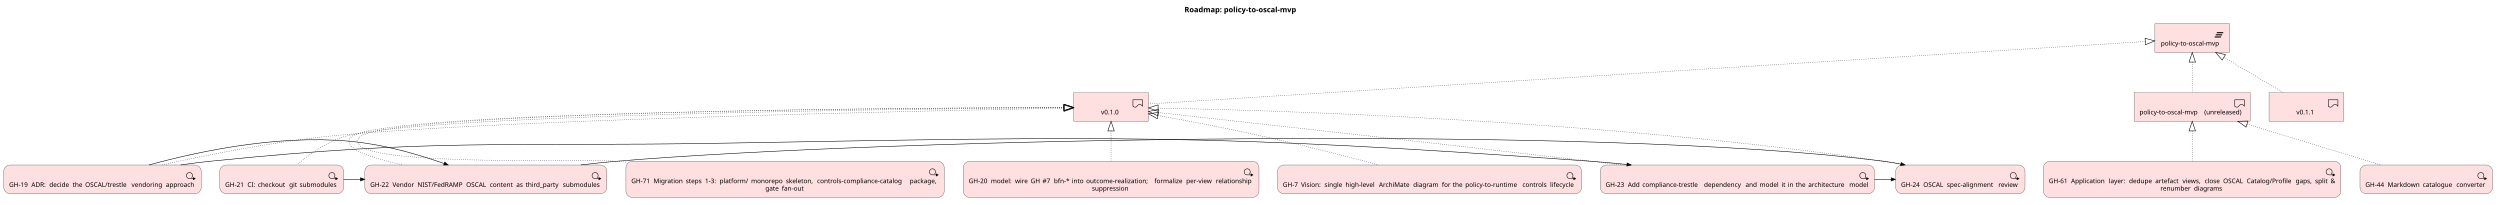
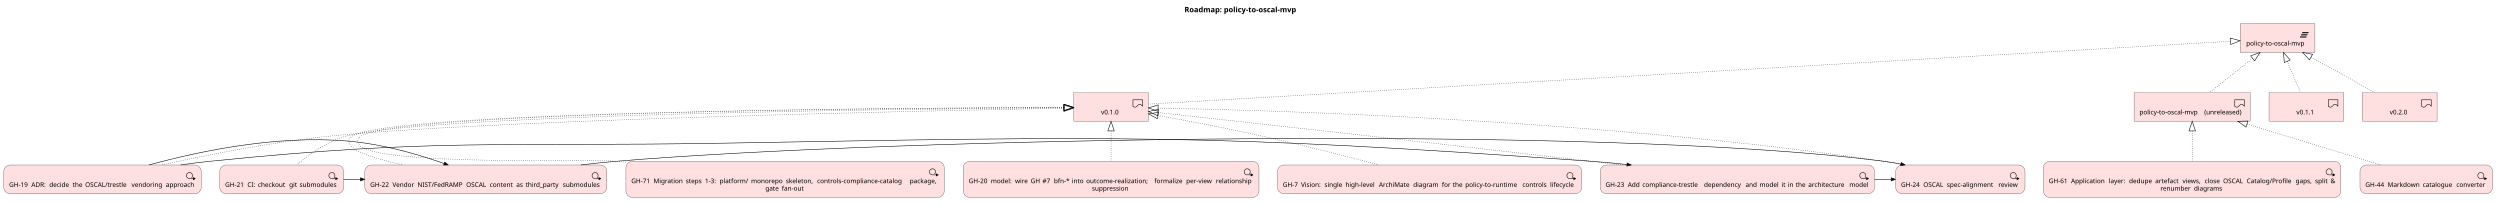
<svg xmlns="http://www.w3.org/2000/svg" version="1.1" data-diagram-type="DESCRIPTION" style="width:4687px;height:384px;background:#FFFFFF;" width="4687px" height="384px" viewBox="0 0 4687 384" zoomAndPan="magnify" preserveAspectRatio="none" contentStyleType="text/css">
  <defs />
  <g font-family="sans-serif" lengthAdjust="spacing">
    <g class="title" data-source-line="3">
      <text x="2220.539" y="22.995" fill="#000" font-size="14" textLength="239.032" font-weight="700">Roadmap: policy-to-oscal-mvp</text>
    </g>
    <g class="entity" data-qualified-name="e_ide553dac909af52" id="ent0001" data-source-line="314">
      <rect x="4001" y="173.297" width="217.678" height="53.969" fill="#FFE0E0" style="stroke:#181818;stroke-width:0.5;" rx="0.5" ry="0.5" />
      <path d="M4189.723,186.577 A0.5,0.5 0 0 0 4189.223,187.077 L4189.223,199.284 A0.5,0.5 0 0 0 4189.424,199.686 C4191.295,201.081 4192.791,201.598 4194.076,201.495 C4195.362,201.392 4196.342,200.671 4197.18,199.846 C4198.017,199.022 4198.75,198.076 4199.559,197.374 C4200.367,196.671 4201.207,196.212 4202.354,196.245 C4203.787,196.287 4204.682,196.75 4205.424,197.388 C4206.166,198.025 4206.734,198.86 4207.402,199.616 A0.5,0.5 0 0 0 4208.277,199.286 C4208.28,196.837 4208.277,187.077 4208.277,187.077 A0.5,0.5 0 0 0 4207.777,186.577 M4190.223,187.577 L4207.278,187.577 C4207.278,188.234 4207.279,194.724 4207.278,197.975 C4206.902,197.513 4206.582,197.062 4206.077,196.627 C4205.203,195.877 4204.03,195.292 4202.383,195.244 C4200.943,195.203 4199.815,195.824 4198.903,196.617 C4197.99,197.411 4197.248,198.376 4196.479,199.133 C4195.71,199.89 4194.955,200.42 4193.996,200.496 C4193.08,200.569 4191.865,200.178 4190.223,199" fill="#000" />
      <text x="4011" y="214.436" fill="#000" font-size="12" textLength="117.65" font-family="Verdana">policy-to-oscal-mvp</text>
      <text x="4128.65" y="214.436" fill="#000" font-size="12" font-family="Verdana"> </text>
      <text x="4132.465" y="214.436" fill="#000" font-size="12" textLength="76.213" font-family="Verdana">(unreleased)</text>
    </g>
    <g class="entity" data-qualified-name="e_id314ed2487dd05b" id="ent0002" data-source-line="314">
      <rect x="2013" y="173.297" width="140" height="53.969" fill="#FFE0E0" style="stroke:#181818;stroke-width:0.5;" rx="0.5" ry="0.5" />
      <path d="M2124.045,186.577 A0.5,0.5 0 0 0 2123.545,187.077 L2123.545,199.284 A0.5,0.5 0 0 0 2123.746,199.686 C2125.617,201.081 2127.113,201.598 2128.398,201.495 C2129.684,201.392 2130.664,200.671 2131.502,199.846 C2132.34,199.022 2133.073,198.076 2133.881,197.374 C2134.689,196.671 2135.529,196.212 2136.676,196.245 C2138.109,196.287 2139.004,196.75 2139.746,197.388 C2140.488,198.025 2141.056,198.86 2141.725,199.616 A0.5,0.5 0 0 0 2142.6,199.286 C2142.603,196.837 2142.6,187.077 2142.6,187.077 A0.5,0.5 0 0 0 2142.1,186.577 M2124.545,187.577 L2141.6,187.577 C2141.6,188.234 2141.602,194.724 2141.6,197.975 C2141.224,197.513 2140.905,197.062 2140.399,196.627 C2139.526,195.877 2138.353,195.292 2136.705,195.244 C2135.265,195.203 2134.138,195.824 2133.225,196.617 C2132.312,197.411 2131.57,198.376 2130.801,199.133 C2130.032,199.89 2129.277,200.42 2128.319,200.496 C2127.403,200.569 2126.187,200.178 2124.545,199" fill="#000" />
      <text x="2064.183" y="214.436" fill="#000" font-size="12" textLength="37.635" font-family="Verdana">v0.1.0</text>
    </g>
    <g class="entity" data-qualified-name="e_id2e464c827cef55" id="ent0003" data-source-line="314">
      <rect x="4254" y="173.297" width="140" height="53.969" fill="#FFE0E0" style="stroke:#181818;stroke-width:0.5;" rx="0.5" ry="0.5" />
      <path d="M4365.045,186.577 A0.5,0.5 0 0 0 4364.545,187.077 L4364.545,199.284 A0.5,0.5 0 0 0 4364.746,199.686 C4366.617,201.081 4368.113,201.598 4369.398,201.495 C4370.684,201.392 4371.664,200.671 4372.502,199.846 C4373.34,199.022 4374.073,198.076 4374.881,197.374 C4375.689,196.671 4376.529,196.212 4377.676,196.245 C4379.109,196.287 4380.004,196.75 4380.746,197.388 C4381.488,198.025 4382.056,198.86 4382.725,199.616 A0.5,0.5 0 0 0 4383.6,199.286 C4383.603,196.837 4383.6,187.077 4383.6,187.077 A0.5,0.5 0 0 0 4383.1,186.577 M4365.545,187.577 L4382.6,187.577 C4382.6,188.234 4382.602,194.724 4382.6,197.975 C4382.224,197.513 4381.905,197.062 4381.399,196.627 C4380.526,195.877 4379.353,195.292 4377.705,195.244 C4376.265,195.203 4375.138,195.824 4374.225,196.617 C4373.312,197.411 4372.57,198.376 4371.801,199.133 C4371.032,199.89 4370.277,200.42 4369.319,200.496 C4368.403,200.569 4367.187,200.178 4365.545,199" fill="#000" />
      <text x="4305.183" y="214.436" fill="#000" font-size="12" textLength="37.635" font-family="Verdana">v0.1.1</text>
    </g>
-     <g class="entity" data-qualified-name="e_idb94c55ad2a0756" id="ent0004" data-source-line="320">
-       <rect x="4040" y="44.297" width="140" height="53.969" fill="#FFE0E0" style="stroke:#181818;stroke-width:0.5;" rx="0.5" ry="0.5" />
-       <path d="M4156.073,60.297 L4156.073,62.297 L4168.092,62.297 L4168.092,60.297 M4154.038,64.318 L4154.038,66.318 L4166.058,66.318 L4166.058,64.318 M4152.096,68.318 L4152.096,70.319 L4164.117,70.319 L4164.117,68.318" fill="#000" />
-       <text x="4051.175" y="85.436" fill="#000" font-size="12" textLength="117.65" font-family="Verdana">policy-to-oscal-mvp</text>
-     </g>
-     <g class="entity" data-qualified-name="e_idc8ed4afe2eae55" id="ent0005" data-source-line="311">
+     <g class="entity" data-qualified-name="e_idd0d06b4c05ff55" id="ent0004" data-source-line="314">
+       <rect x="4429" y="173.297" width="140" height="53.969" fill="#FFE0E0" style="stroke:#181818;stroke-width:0.5;" rx="0.5" ry="0.5" />
+       <path d="M4540.045,186.577 A0.5,0.5 0 0 0 4539.545,187.077 L4539.545,199.284 A0.5,0.5 0 0 0 4539.746,199.686 C4541.617,201.081 4543.113,201.598 4544.398,201.495 C4545.684,201.392 4546.664,200.671 4547.502,199.846 C4548.34,199.022 4549.073,198.076 4549.881,197.374 C4550.689,196.671 4551.529,196.212 4552.676,196.245 C4554.109,196.287 4555.004,196.75 4555.746,197.388 C4556.488,198.025 4557.056,198.86 4557.725,199.616 A0.5,0.5 0 0 0 4558.6,199.286 C4558.603,196.837 4558.6,187.077 4558.6,187.077 A0.5,0.5 0 0 0 4558.1,186.577 M4540.545,187.577 L4557.6,187.577 C4557.6,188.234 4557.602,194.724 4557.6,197.975 C4557.224,197.513 4556.905,197.062 4556.399,196.627 C4555.526,195.877 4554.353,195.292 4552.705,195.244 C4551.265,195.203 4550.138,195.824 4549.225,196.617 C4548.312,197.411 4547.57,198.376 4546.801,199.133 C4546.032,199.89 4545.277,200.42 4544.319,200.496 C4543.403,200.569 4542.187,200.178 4540.545,199" fill="#000" />
+       <text x="4480.183" y="214.436" fill="#000" font-size="12" textLength="37.635" font-family="Verdana">v0.2.0</text>
+     </g>
+     <g class="entity" data-qualified-name="e_idb94c55ad2a0756" id="ent0005" data-source-line="320">
+       <rect x="4200" y="44.297" width="140" height="53.969" fill="#FFE0E0" style="stroke:#181818;stroke-width:0.5;" rx="0.5" ry="0.5" />
+       <path d="M4316.073,60.297 L4316.073,62.297 L4328.092,62.297 L4328.092,60.297 M4314.038,64.318 L4314.038,66.318 L4326.058,66.318 L4326.058,64.318 M4312.096,68.318 L4312.096,70.319 L4324.117,70.319 L4324.117,68.318" fill="#000" />
+       <text x="4211.175" y="85.436" fill="#000" font-size="12" textLength="117.65" font-family="Verdana">policy-to-oscal-mvp</text>
+     </g>
+     <g class="entity" data-qualified-name="e_idc8ed4afe2eae55" id="ent0006" data-source-line="311">
      <rect x="3000" y="309.297" width="514.414" height="53.969" fill="#FFE0E0" style="stroke:#181818;stroke-width:0.5;" rx="12.5" ry="12.5" />
      <path d="M3492.721,322.977 C3492.459,322.961 3492.196,322.962 3491.932,322.98 C3491.23,323.028 3490.526,323.197 3489.852,323.494 C3487.157,324.681 3485.666,327.606 3486.288,330.485 C3486.902,333.329 3489.414,335.364 3492.314,335.384 A0.5,0.5 0 0 0 3492.356,335.386 L3498.935,335.386 L3498.935,337.13 A0.5,0.5 0 0 0 3499.689,337.56 L3503.525,335.318 A0.5,0.5 0 0 0 3503.587,335.166 A0.5,0.5 0 0 0 3503.706,335.133 A0.5,0.5 0 0 0 3503.663,334.978 A0.5,0.5 0 0 0 3503.562,334.607 A0.5,0.5 0 0 0 3503.518,334.451 L3499.682,332.263 A0.5,0.5 0 0 0 3498.935,332.697 L3498.935,334.386 L3492.46,334.386 A0.5,0.5 0 0 0 3492.409,334.384 C3489.933,334.409 3487.787,332.696 3487.265,330.275 C3486.742,327.854 3487.99,325.407 3490.257,324.408 C3492.523,323.409 3495.171,324.141 3496.605,326.16 C3498.039,328.179 3497.856,330.919 3496.167,332.73 A0.5,0.5 0 0 0 3496.191,333.437 A0.5,0.5 0 0 0 3496.898,333.412 C3498.907,331.258 3499.126,327.981 3497.421,325.58 C3496.302,324.004 3494.553,323.086 3492.721,322.977" fill="#000" />
      <text x="3010" y="350.436" fill="#000" font-size="12" textLength="37.922" font-family="Verdana">GH-23</text>
      <text x="3047.922" y="350.436" fill="#000" font-size="12" font-family="Verdana"> </text>
      <text x="3051.736" y="350.436" fill="#000" font-size="12" textLength="23.443" font-family="Verdana">Add</text>
      <text x="3075.18" y="350.436" fill="#000" font-size="12" font-family="Verdana"> </text>
      <text x="3078.994" y="350.436" fill="#000" font-size="12" textLength="111.879" font-family="Verdana">compliance-trestle</text>
      <text x="3190.873" y="350.436" fill="#000" font-size="12" font-family="Verdana"> </text>
      <text x="3194.688" y="350.436" fill="#000" font-size="12" textLength="73.91" font-family="Verdana">dependency</text>
      <text x="3268.598" y="350.436" fill="#000" font-size="12" font-family="Verdana"> </text>
      <text x="3272.412" y="350.436" fill="#000" font-size="12" textLength="22.576" font-family="Verdana">and</text>
      <text x="3294.988" y="350.436" fill="#000" font-size="12" font-family="Verdana"> </text>
      <text x="3298.803" y="350.436" fill="#000" font-size="12" textLength="37.365" font-family="Verdana">model</text>
      <text x="3336.168" y="350.436" fill="#000" font-size="12" font-family="Verdana"> </text>
      <text x="3339.982" y="350.436" fill="#000" font-size="12" textLength="8.039" font-family="Verdana">it</text>
      <text x="3348.021" y="350.436" fill="#000" font-size="12" font-family="Verdana"> </text>
      <text x="3351.836" y="350.436" fill="#000" font-size="12" textLength="10.939" font-family="Verdana">in</text>
      <text x="3362.775" y="350.436" fill="#000" font-size="12" font-family="Verdana"> </text>
      <text x="3366.59" y="350.436" fill="#000" font-size="12" textLength="19.693" font-family="Verdana">the</text>
      <text x="3386.283" y="350.436" fill="#000" font-size="12" font-family="Verdana"> </text>
      <text x="3390.098" y="350.436" fill="#000" font-size="12" textLength="73.137" font-family="Verdana">architecture</text>
      <text x="3463.234" y="350.436" fill="#000" font-size="12" font-family="Verdana"> </text>
      <text x="3467.049" y="350.436" fill="#000" font-size="12" textLength="37.365" font-family="Verdana">model</text>
    </g>
-     <g class="entity" data-qualified-name="e_id97a8d1f00f725a" id="ent0006" data-source-line="311">
+     <g class="entity" data-qualified-name="e_id97a8d1f00f725a" id="ent0007" data-source-line="311">
      <rect x="7" y="309.297" width="370.297" height="53.969" fill="#FFE0E0" style="stroke:#181818;stroke-width:0.5;" rx="12.5" ry="12.5" />
      <path d="M355.604,322.977 C355.342,322.961 355.079,322.962 354.815,322.98 C354.113,323.028 353.409,323.197 352.735,323.494 C350.04,324.681 348.549,327.606 349.171,330.485 C349.785,333.329 352.297,335.364 355.197,335.384 A0.5,0.5 0 0 0 355.239,335.386 L361.817,335.386 L361.817,337.13 A0.5,0.5 0 0 0 362.571,337.56 L366.407,335.318 A0.5,0.5 0 0 0 366.47,335.166 A0.5,0.5 0 0 0 366.589,335.133 A0.5,0.5 0 0 0 366.546,334.978 A0.5,0.5 0 0 0 366.445,334.607 A0.5,0.5 0 0 0 366.401,334.451 L362.565,332.263 A0.5,0.5 0 0 0 361.817,332.697 L361.817,334.386 L355.342,334.386 A0.5,0.5 0 0 0 355.292,334.384 C352.816,334.409 350.67,332.696 350.147,330.275 C349.625,327.854 350.873,325.407 353.139,324.408 C355.406,323.409 358.053,324.141 359.487,326.16 C360.921,328.179 360.739,330.919 359.05,332.73 A0.5,0.5 0 0 0 359.073,333.437 A0.5,0.5 0 0 0 359.78,333.412 C361.79,331.258 362.009,327.981 360.304,325.58 C359.185,324.004 357.436,323.086 355.604,322.977" fill="#000" />
      <text x="17" y="350.436" fill="#000" font-size="12" textLength="37.922" font-family="Verdana">GH-19</text>
      <text x="54.922" y="350.436" fill="#000" font-size="12" font-family="Verdana"> </text>
      <text x="58.736" y="350.436" fill="#000" font-size="12" textLength="29.83" font-family="Verdana">ADR:</text>
      <text x="88.566" y="350.436" fill="#000" font-size="12" font-family="Verdana"> </text>
      <text x="92.381" y="350.436" fill="#000" font-size="12" textLength="39.932" font-family="Verdana">decide</text>
      <text x="132.313" y="350.436" fill="#000" font-size="12" font-family="Verdana"> </text>
      <text x="136.127" y="350.436" fill="#000" font-size="12" textLength="19.693" font-family="Verdana">the</text>
      <text x="155.82" y="350.436" fill="#000" font-size="12" font-family="Verdana"> </text>
      <text x="159.635" y="350.436" fill="#000" font-size="12" textLength="83.074" font-family="Verdana">OSCAL/trestle</text>
      <text x="242.709" y="350.436" fill="#000" font-size="12" font-family="Verdana"> </text>
      <text x="246.523" y="350.436" fill="#000" font-size="12" textLength="60.539" font-family="Verdana">vendoring</text>
      <text x="307.063" y="350.436" fill="#000" font-size="12" font-family="Verdana"> </text>
      <text x="310.877" y="350.436" fill="#000" font-size="12" textLength="56.42" font-family="Verdana">approach</text>
    </g>
-     <g class="entity" data-qualified-name="e_id340c952eaee456" id="ent0007" data-source-line="311">
+     <g class="entity" data-qualified-name="e_id340c952eaee456" id="ent0008" data-source-line="311">
      <rect x="3831" y="302.297" width="557.668" height="67.938" fill="#FFE0E0" style="stroke:#181818;stroke-width:0.5;" rx="12.5" ry="12.5" />
      <path d="M4366.975,315.977 C4366.713,315.961 4366.45,315.962 4366.186,315.98 C4365.484,316.028 4364.78,316.197 4364.106,316.494 C4361.411,317.681 4359.92,320.606 4360.542,323.485 C4361.156,326.329 4363.668,328.364 4366.568,328.384 A0.5,0.5 0 0 0 4366.61,328.386 L4373.189,328.386 L4373.189,330.13 A0.5,0.5 0 0 0 4373.943,330.56 L4377.778,328.318 A0.5,0.5 0 0 0 4377.841,328.166 A0.5,0.5 0 0 0 4377.96,328.133 A0.5,0.5 0 0 0 4377.917,327.978 A0.5,0.5 0 0 0 4377.816,327.607 A0.5,0.5 0 0 0 4377.772,327.451 L4373.936,325.263 A0.5,0.5 0 0 0 4373.189,325.697 L4373.189,327.386 L4366.713,327.386 A0.5,0.5 0 0 0 4366.663,327.384 C4364.187,327.409 4362.041,325.696 4361.518,323.275 C4360.996,320.854 4362.244,318.407 4364.511,317.408 C4366.777,316.409 4369.424,317.141 4370.858,319.16 C4372.292,321.179 4372.11,323.919 4370.421,325.73 A0.5,0.5 0 0 0 4370.444,326.437 A0.5,0.5 0 0 0 4371.151,326.412 C4373.161,324.258 4373.38,320.981 4371.675,318.58 C4370.556,317.004 4368.807,316.086 4366.975,315.977" fill="#000" />
      <text x="3841" y="343.436" fill="#000" font-size="12" textLength="37.922" font-family="Verdana">GH-61</text>
      <text x="3878.922" y="343.436" fill="#000" font-size="12" font-family="Verdana"> </text>
      <text x="3882.736" y="343.436" fill="#000" font-size="12" textLength="67.049" font-family="Verdana">Application</text>
      <text x="3949.785" y="343.436" fill="#000" font-size="12" font-family="Verdana"> </text>
      <text x="3953.6" y="343.436" fill="#000" font-size="12" textLength="34.148" font-family="Verdana">layer:</text>
      <text x="3987.748" y="343.436" fill="#000" font-size="12" font-family="Verdana"> </text>
      <text x="3991.563" y="343.436" fill="#000" font-size="12" textLength="45.223" font-family="Verdana">dedupe</text>
      <text x="4036.785" y="343.436" fill="#000" font-size="12" font-family="Verdana"> </text>
      <text x="4040.6" y="343.436" fill="#000" font-size="12" textLength="47.256" font-family="Verdana">artefact</text>
      <text x="4087.855" y="343.436" fill="#000" font-size="12" font-family="Verdana"> </text>
      <text x="4091.67" y="343.436" fill="#000" font-size="12" textLength="37.699" font-family="Verdana">views,</text>
      <text x="4129.369" y="343.436" fill="#000" font-size="12" font-family="Verdana"> </text>
      <text x="4133.184" y="343.436" fill="#000" font-size="12" textLength="30.908" font-family="Verdana">close</text>
      <text x="4164.092" y="343.436" fill="#000" font-size="12" font-family="Verdana"> </text>
      <text x="4167.906" y="343.436" fill="#000" font-size="12" textLength="40.336" font-family="Verdana">OSCAL</text>
      <text x="4208.242" y="343.436" fill="#000" font-size="12" font-family="Verdana"> </text>
      <text x="4212.057" y="343.436" fill="#000" font-size="12" textLength="87.914" font-family="Verdana">Catalog/Profile</text>
      <text x="4299.971" y="343.436" fill="#000" font-size="12" font-family="Verdana"> </text>
      <text x="4303.785" y="343.436" fill="#000" font-size="12" textLength="32.654" font-family="Verdana">gaps,</text>
      <text x="4336.439" y="343.436" fill="#000" font-size="12" font-family="Verdana"> </text>
      <text x="4340.254" y="343.436" fill="#000" font-size="12" textLength="25.242" font-family="Verdana">split</text>
      <text x="4365.496" y="343.436" fill="#000" font-size="12" font-family="Verdana"> </text>
      <text x="4369.311" y="343.436" fill="#000" font-size="12" font-family="Verdana">&amp;</text>
      <text x="4050.276" y="357.404" fill="#000" font-size="12" textLength="59.15" font-family="Verdana">renumber</text>
      <text x="4109.427" y="357.404" fill="#000" font-size="12" font-family="Verdana"> </text>
      <text x="4113.241" y="357.404" fill="#000" font-size="12" textLength="56.15" font-family="Verdana">diagrams</text>
    </g>
-     <g class="entity" data-qualified-name="e_id191e8ea3e50950" id="ent0008" data-source-line="311">
+     <g class="entity" data-qualified-name="e_id191e8ea3e50950" id="ent0009" data-source-line="311">
      <rect x="412" y="309.297" width="232.279" height="53.969" fill="#FFE0E0" style="stroke:#181818;stroke-width:0.5;" rx="12.5" ry="12.5" />
      <path d="M622.586,322.977 C622.325,322.961 622.061,322.962 621.798,322.98 C621.095,323.028 620.392,323.197 619.718,323.494 C617.023,324.681 615.532,327.606 616.153,330.485 C616.767,333.329 619.279,335.364 622.18,335.384 A0.5,0.5 0 0 0 622.221,335.386 L628.8,335.386 L628.8,337.13 A0.5,0.5 0 0 0 629.554,337.56 L633.39,335.318 A0.5,0.5 0 0 0 633.452,335.166 A0.5,0.5 0 0 0 633.571,335.133 A0.5,0.5 0 0 0 633.528,334.978 A0.5,0.5 0 0 0 633.427,334.607 A0.5,0.5 0 0 0 633.384,334.451 L629.548,332.263 A0.5,0.5 0 0 0 628.8,332.697 L628.8,334.386 L622.325,334.386 A0.5,0.5 0 0 0 622.275,334.384 C619.798,334.409 617.652,332.696 617.13,330.275 C616.607,327.854 617.856,325.407 620.122,324.408 C622.388,323.409 625.036,324.141 626.47,326.16 C627.904,328.179 627.721,330.919 626.032,332.73 A0.5,0.5 0 0 0 626.056,333.437 A0.5,0.5 0 0 0 626.763,333.412 C628.772,331.258 628.992,327.981 627.286,325.58 C626.167,324.004 624.418,323.086 622.586,322.977" fill="#000" />
      <text x="422" y="350.436" fill="#000" font-size="12" textLength="37.922" font-family="Verdana">GH-21</text>
      <text x="459.922" y="350.436" fill="#000" font-size="12" font-family="Verdana"> </text>
      <text x="463.736" y="350.436" fill="#000" font-size="12" textLength="15.961" font-family="Verdana">CI:</text>
      <text x="479.697" y="350.436" fill="#000" font-size="12" font-family="Verdana"> </text>
      <text x="483.512" y="350.436" fill="#000" font-size="12" textLength="54.785" font-family="Verdana">checkout</text>
      <text x="538.297" y="350.436" fill="#000" font-size="12" font-family="Verdana"> </text>
      <text x="542.111" y="350.436" fill="#000" font-size="12" textLength="15.656" font-family="Verdana">git</text>
      <text x="557.768" y="350.436" fill="#000" font-size="12" font-family="Verdana"> </text>
      <text x="561.582" y="350.436" fill="#000" font-size="12" textLength="72.697" font-family="Verdana">submodules</text>
    </g>
-     <g class="entity" data-qualified-name="e_idec7bd9bf840c5d" id="ent0009" data-source-line="311">
+     <g class="entity" data-qualified-name="e_idec7bd9bf840c5d" id="ent0010" data-source-line="311">
      <rect x="4424.5" y="309.297" width="248.609" height="53.969" fill="#FFE0E0" style="stroke:#181818;stroke-width:0.5;" rx="12.5" ry="12.5" />
      <path d="M4651.416,322.977 C4651.155,322.961 4650.891,322.962 4650.628,322.98 C4649.925,323.028 4649.222,323.197 4648.548,323.494 C4645.853,324.681 4644.362,327.606 4644.983,330.485 C4645.597,333.329 4648.109,335.364 4651.01,335.384 A0.5,0.5 0 0 0 4651.052,335.386 L4657.63,335.386 L4657.63,337.13 A0.5,0.5 0 0 0 4658.384,337.56 L4662.22,335.318 A0.5,0.5 0 0 0 4662.282,335.166 A0.5,0.5 0 0 0 4662.401,335.133 A0.5,0.5 0 0 0 4662.358,334.978 A0.5,0.5 0 0 0 4662.257,334.607 A0.5,0.5 0 0 0 4662.214,334.451 L4658.378,332.263 A0.5,0.5 0 0 0 4657.63,332.697 L4657.63,334.386 L4651.155,334.386 A0.5,0.5 0 0 0 4651.105,334.384 C4648.628,334.409 4646.482,332.696 4645.96,330.275 C4645.437,327.854 4646.686,325.407 4648.952,324.408 C4651.218,323.409 4653.866,324.141 4655.3,326.16 C4656.734,328.179 4656.552,330.919 4654.862,332.73 A0.5,0.5 0 0 0 4654.886,333.437 A0.5,0.5 0 0 0 4655.593,333.412 C4657.602,331.258 4657.822,327.981 4656.116,325.58 C4654.997,324.004 4653.248,323.086 4651.416,322.977" fill="#000" />
      <text x="4434.5" y="350.436" fill="#000" font-size="12" textLength="37.922" font-family="Verdana">GH-44</text>
      <text x="4472.422" y="350.436" fill="#000" font-size="12" font-family="Verdana"> </text>
      <text x="4476.236" y="350.436" fill="#000" font-size="12" textLength="61.969" font-family="Verdana">Markdown</text>
      <text x="4538.205" y="350.436" fill="#000" font-size="12" font-family="Verdana"> </text>
      <text x="4542.02" y="350.436" fill="#000" font-size="12" textLength="59.291" font-family="Verdana">catalogue</text>
      <text x="4601.311" y="350.436" fill="#000" font-size="12" font-family="Verdana"> </text>
      <text x="4605.125" y="350.436" fill="#000" font-size="12" textLength="57.984" font-family="Verdana">converter</text>
    </g>
-     <g class="entity" data-qualified-name="e_id2f170da038185c" id="ent0010" data-source-line="311">
+     <g class="entity" data-qualified-name="e_id2f170da038185c" id="ent0011" data-source-line="311">
      <rect x="1173.5" y="302.297" width="596.744" height="67.938" fill="#FFE0E0" style="stroke:#181818;stroke-width:0.5;" rx="12.5" ry="12.5" />
      <path d="M1748.551,315.977 C1748.289,315.961 1748.026,315.962 1747.763,315.98 C1747.06,316.028 1746.356,316.197 1745.683,316.494 C1742.987,317.681 1741.496,320.606 1742.118,323.485 C1742.732,326.329 1745.244,328.364 1748.144,328.384 A0.5,0.5 0 0 0 1748.186,328.386 L1754.765,328.386 L1754.765,330.13 A0.5,0.5 0 0 0 1755.519,330.56 L1759.355,328.318 A0.5,0.5 0 0 0 1759.417,328.166 A0.5,0.5 0 0 0 1759.536,328.133 A0.5,0.5 0 0 0 1759.493,327.978 A0.5,0.5 0 0 0 1759.392,327.607 A0.5,0.5 0 0 0 1759.348,327.451 L1755.512,325.263 A0.5,0.5 0 0 0 1754.765,325.697 L1754.765,327.386 L1748.29,327.386 A0.5,0.5 0 0 0 1748.239,327.384 C1745.763,327.409 1743.617,325.696 1743.095,323.275 C1742.572,320.854 1743.821,318.407 1746.087,317.408 C1748.353,316.409 1751.001,317.141 1752.435,319.16 C1753.869,321.179 1753.686,323.919 1751.997,325.73 A0.5,0.5 0 0 0 1752.021,326.437 A0.5,0.5 0 0 0 1752.728,326.412 C1754.737,324.258 1754.956,320.981 1753.251,318.58 C1752.132,317.004 1750.383,316.086 1748.551,315.977" fill="#000" />
      <text x="1183.5" y="343.436" fill="#000" font-size="12" textLength="37.922" font-family="Verdana">GH-71</text>
      <text x="1221.422" y="343.436" fill="#000" font-size="12" font-family="Verdana"> </text>
      <text x="1225.236" y="343.436" fill="#000" font-size="12" textLength="56.578" font-family="Verdana">Migration</text>
      <text x="1281.814" y="343.436" fill="#000" font-size="12" font-family="Verdana"> </text>
      <text x="1285.629" y="343.436" fill="#000" font-size="12" textLength="32.209" font-family="Verdana">steps</text>
      <text x="1317.838" y="343.436" fill="#000" font-size="12" font-family="Verdana"> </text>
      <text x="1321.652" y="343.436" fill="#000" font-size="12" textLength="23.643" font-family="Verdana">1-3:</text>
      <text x="1345.295" y="343.436" fill="#000" font-size="12" font-family="Verdana"> </text>
      <text x="1349.109" y="343.436" fill="#000" font-size="12" textLength="55.242" font-family="Verdana">platform/</text>
      <text x="1404.352" y="343.436" fill="#000" font-size="12" font-family="Verdana"> </text>
      <text x="1408.166" y="343.436" fill="#000" font-size="12" textLength="61.254" font-family="Verdana">monorepo</text>
      <text x="1469.42" y="343.436" fill="#000" font-size="12" font-family="Verdana"> </text>
      <text x="1473.234" y="343.436" fill="#000" font-size="12" textLength="54.768" font-family="Verdana">skeleton,</text>
      <text x="1528.002" y="343.436" fill="#000" font-size="12" font-family="Verdana"> </text>
      <text x="1531.816" y="343.436" fill="#000" font-size="12" textLength="169.928" font-family="Verdana">controls-compliance-catalog</text>
      <text x="1701.744" y="343.436" fill="#000" font-size="12" font-family="Verdana"> </text>
      <text x="1705.559" y="343.436" fill="#000" font-size="12" textLength="54.686" font-family="Verdana">package,</text>
      <text x="1434.853" y="357.404" fill="#000" font-size="12" textLength="27.059" font-family="Verdana">gate</text>
      <text x="1461.911" y="357.404" fill="#000" font-size="12" font-family="Verdana"> </text>
      <text x="1465.726" y="357.404" fill="#000" font-size="12" textLength="43.166" font-family="Verdana">fan-out</text>
    </g>
-     <g class="entity" data-qualified-name="e_id7f85f2f6ae6c5b" id="ent0011" data-source-line="311">
+     <g class="entity" data-qualified-name="e_id7f85f2f6ae6c5b" id="ent0012" data-source-line="311">
      <rect x="1806" y="302.297" width="554.316" height="67.938" fill="#FFE0E0" style="stroke:#181818;stroke-width:0.5;" rx="12.5" ry="12.5" />
      <path d="M2338.623,315.977 C2338.362,315.961 2338.098,315.962 2337.835,315.98 C2337.132,316.028 2336.429,316.197 2335.755,316.494 C2333.06,317.681 2331.569,320.606 2332.19,323.485 C2332.804,326.329 2335.317,328.364 2338.217,328.384 A0.5,0.5 0 0 0 2338.259,328.386 L2344.837,328.386 L2344.837,330.13 A0.5,0.5 0 0 0 2345.591,330.56 L2349.427,328.318 A0.5,0.5 0 0 0 2349.489,328.166 A0.5,0.5 0 0 0 2349.608,328.133 A0.5,0.5 0 0 0 2349.565,327.978 A0.5,0.5 0 0 0 2349.464,327.607 A0.5,0.5 0 0 0 2349.421,327.451 L2345.585,325.263 A0.5,0.5 0 0 0 2344.837,325.697 L2344.837,327.386 L2338.362,327.386 A0.5,0.5 0 0 0 2338.312,327.384 C2335.835,327.409 2333.689,325.696 2333.167,323.275 C2332.644,320.854 2333.893,318.407 2336.159,317.408 C2338.425,316.409 2341.073,317.141 2342.507,319.16 C2343.941,321.179 2343.759,323.919 2342.069,325.73 A0.5,0.5 0 0 0 2342.093,326.437 A0.5,0.5 0 0 0 2342.8,326.412 C2344.809,324.258 2345.029,320.981 2343.323,318.58 C2342.204,317.004 2340.455,316.086 2338.623,315.977" fill="#000" />
      <text x="1816" y="343.436" fill="#000" font-size="12" textLength="37.922" font-family="Verdana">GH-20</text>
      <text x="1853.922" y="343.436" fill="#000" font-size="12" font-family="Verdana"> </text>
      <text x="1857.736" y="343.436" fill="#000" font-size="12" textLength="41.408" font-family="Verdana">model:</text>
      <text x="1899.145" y="343.436" fill="#000" font-size="12" font-family="Verdana"> </text>
      <text x="1902.959" y="343.436" fill="#000" font-size="12" textLength="25.465" font-family="Verdana">wire</text>
      <text x="1928.424" y="343.436" fill="#000" font-size="12" font-family="Verdana"> </text>
      <text x="1932.238" y="343.436" fill="#000" font-size="12" textLength="18.322" font-family="Verdana">GH</text>
      <text x="1950.561" y="343.436" fill="#000" font-size="12" font-family="Verdana"> </text>
      <text x="1954.375" y="343.436" fill="#000" font-size="12" textLength="17.689" font-family="Verdana">#7</text>
      <text x="1972.064" y="343.436" fill="#000" font-size="12" font-family="Verdana"> </text>
      <text x="1975.879" y="343.436" fill="#000" font-size="12" textLength="29.777" font-family="Verdana">bfn-*</text>
      <text x="2005.656" y="343.436" fill="#000" font-size="12" font-family="Verdana"> </text>
      <text x="2009.471" y="343.436" fill="#000" font-size="12" textLength="22.986" font-family="Verdana">into</text>
      <text x="2032.457" y="343.436" fill="#000" font-size="12" font-family="Verdana"> </text>
      <text x="2036.271" y="343.436" fill="#000" font-size="12" textLength="124.014" font-family="Verdana">outcome-realization;</text>
      <text x="2160.285" y="343.436" fill="#000" font-size="12" font-family="Verdana"> </text>
      <text x="2164.1" y="343.436" fill="#000" font-size="12" textLength="55.893" font-family="Verdana">formalize</text>
      <text x="2219.992" y="343.436" fill="#000" font-size="12" font-family="Verdana"> </text>
      <text x="2223.807" y="343.436" fill="#000" font-size="12" textLength="51.896" font-family="Verdana">per-view</text>
      <text x="2275.703" y="343.436" fill="#000" font-size="12" font-family="Verdana"> </text>
      <text x="2279.518" y="343.436" fill="#000" font-size="12" textLength="70.799" font-family="Verdana">relationship</text>
      <text x="2047.062" y="357.404" fill="#000" font-size="12" textLength="72.193" font-family="Verdana">suppression</text>
    </g>
-     <g class="entity" data-qualified-name="e_id3edadaa5212b59" id="ent0012" data-source-line="311">
+     <g class="entity" data-qualified-name="e_id3edadaa5212b59" id="ent0013" data-source-line="311">
      <rect x="3554" y="309.297" width="242.457" height="53.969" fill="#FFE0E0" style="stroke:#181818;stroke-width:0.5;" rx="12.5" ry="12.5" />
      <path d="M3774.764,322.977 C3774.502,322.961 3774.239,322.962 3773.975,322.98 C3773.273,323.028 3772.569,323.197 3771.895,323.494 C3769.2,324.681 3767.709,327.606 3768.331,330.485 C3768.945,333.329 3771.457,335.364 3774.357,335.384 A0.5,0.5 0 0 0 3774.399,335.386 L3780.978,335.386 L3780.978,337.13 A0.5,0.5 0 0 0 3781.732,337.56 L3785.567,335.318 A0.5,0.5 0 0 0 3785.63,335.166 A0.5,0.5 0 0 0 3785.749,335.133 A0.5,0.5 0 0 0 3785.706,334.978 A0.5,0.5 0 0 0 3785.605,334.607 A0.5,0.5 0 0 0 3785.561,334.451 L3781.725,332.263 A0.5,0.5 0 0 0 3780.978,332.697 L3780.978,334.386 L3774.503,334.386 A0.5,0.5 0 0 0 3774.452,334.384 C3771.976,334.409 3769.83,332.696 3769.307,330.275 C3768.785,327.854 3770.033,325.407 3772.3,324.408 C3774.566,323.409 3777.213,324.141 3778.647,326.16 C3780.081,328.179 3779.899,330.919 3778.21,332.73 A0.5,0.5 0 0 0 3778.234,333.437 A0.5,0.5 0 0 0 3778.94,333.412 C3780.95,331.258 3781.169,327.981 3779.464,325.58 C3778.345,324.004 3776.596,323.086 3774.764,322.977" fill="#000" />
      <text x="3564" y="350.436" fill="#000" font-size="12" textLength="37.922" font-family="Verdana">GH-24</text>
      <text x="3601.922" y="350.436" fill="#000" font-size="12" font-family="Verdana"> </text>
      <text x="3605.736" y="350.436" fill="#000" font-size="12" textLength="40.336" font-family="Verdana">OSCAL</text>
      <text x="3646.072" y="350.436" fill="#000" font-size="12" font-family="Verdana"> </text>
      <text x="3649.887" y="350.436" fill="#000" font-size="12" textLength="92.807" font-family="Verdana">spec-alignment</text>
      <text x="3742.693" y="350.436" fill="#000" font-size="12" font-family="Verdana"> </text>
      <text x="3746.508" y="350.436" fill="#000" font-size="12" textLength="39.949" font-family="Verdana">review</text>
    </g>
-     <g class="entity" data-qualified-name="e_idec4726c59a8c51" id="ent0013" data-source-line="311">
+     <g class="entity" data-qualified-name="e_idec4726c59a8c51" id="ent0014" data-source-line="311">
      <rect x="684" y="309.297" width="453.746" height="53.969" fill="#FFE0E0" style="stroke:#181818;stroke-width:0.5;" rx="12.5" ry="12.5" />
      <path d="M1116.053,322.977 C1115.791,322.961 1115.528,322.962 1115.265,322.98 C1114.562,323.028 1113.858,323.197 1113.185,323.494 C1110.489,324.681 1108.998,327.606 1109.62,330.485 C1110.234,333.329 1112.746,335.364 1115.646,335.384 A0.5,0.5 0 0 0 1115.688,335.386 L1122.267,335.386 L1122.267,337.13 A0.5,0.5 0 0 0 1123.021,337.56 L1126.857,335.318 A0.5,0.5 0 0 0 1126.919,335.166 A0.5,0.5 0 0 0 1127.038,335.133 A0.5,0.5 0 0 0 1126.995,334.978 A0.5,0.5 0 0 0 1126.894,334.607 A0.5,0.5 0 0 0 1126.85,334.451 L1123.014,332.263 A0.5,0.5 0 0 0 1122.267,332.697 L1122.267,334.386 L1115.792,334.386 A0.5,0.5 0 0 0 1115.741,334.384 C1113.265,334.409 1111.119,332.696 1110.597,330.275 C1110.074,327.854 1111.322,325.407 1113.589,324.408 C1115.855,323.409 1118.503,324.141 1119.937,326.16 C1121.371,328.179 1121.188,330.919 1119.499,332.73 A0.5,0.5 0 0 0 1119.523,333.437 A0.5,0.5 0 0 0 1120.23,333.412 C1122.239,331.258 1122.458,327.981 1120.753,325.58 C1119.634,324.004 1117.885,323.086 1116.053,322.977" fill="#000" />
      <text x="694" y="350.436" fill="#000" font-size="12" textLength="37.922" font-family="Verdana">GH-22</text>
      <text x="731.922" y="350.436" fill="#000" font-size="12" font-family="Verdana"> </text>
      <text x="735.736" y="350.436" fill="#000" font-size="12" textLength="43.09" font-family="Verdana">Vendor</text>
      <text x="778.826" y="350.436" fill="#000" font-size="12" font-family="Verdana"> </text>
      <text x="782.641" y="350.436" fill="#000" font-size="12" textLength="87.545" font-family="Verdana">NIST/FedRAMP</text>
      <text x="870.186" y="350.436" fill="#000" font-size="12" font-family="Verdana"> </text>
      <text x="874" y="350.436" fill="#000" font-size="12" textLength="40.336" font-family="Verdana">OSCAL</text>
      <text x="914.336" y="350.436" fill="#000" font-size="12" font-family="Verdana"> </text>
      <text x="918.15" y="350.436" fill="#000" font-size="12" textLength="45.943" font-family="Verdana">content</text>
      <text x="964.094" y="350.436" fill="#000" font-size="12" font-family="Verdana"> </text>
      <text x="967.908" y="350.436" fill="#000" font-size="12" textLength="13.605" font-family="Verdana">as</text>
      <text x="981.514" y="350.436" fill="#000" font-size="12" font-family="Verdana"> </text>
      <text x="985.328" y="350.436" fill="#000" font-size="12" textLength="65.906" font-family="Verdana">third_party</text>
      <text x="1051.234" y="350.436" fill="#000" font-size="12" font-family="Verdana"> </text>
      <text x="1055.049" y="350.436" fill="#000" font-size="12" textLength="72.697" font-family="Verdana">submodules</text>
    </g>
-     <g class="entity" data-qualified-name="e_id8683212dafbd5b" id="ent0014" data-source-line="311">
+     <g class="entity" data-qualified-name="e_id8683212dafbd5b" id="ent0015" data-source-line="311">
      <rect x="2395" y="309.297" width="570.359" height="53.969" fill="#FFE0E0" style="stroke:#181818;stroke-width:0.5;" rx="12.5" ry="12.5" />
      <path d="M2943.666,322.977 C2943.405,322.961 2943.141,322.962 2942.878,322.98 C2942.175,323.028 2941.472,323.197 2940.798,323.494 C2938.103,324.681 2936.612,327.606 2937.233,330.485 C2937.847,333.329 2940.359,335.364 2943.26,335.384 A0.5,0.5 0 0 0 2943.302,335.386 L2949.88,335.386 L2949.88,337.13 A0.5,0.5 0 0 0 2950.634,337.56 L2954.47,335.318 A0.5,0.5 0 0 0 2954.532,335.166 A0.5,0.5 0 0 0 2954.651,335.133 A0.5,0.5 0 0 0 2954.608,334.978 A0.5,0.5 0 0 0 2954.507,334.607 A0.5,0.5 0 0 0 2954.464,334.451 L2950.628,332.263 A0.5,0.5 0 0 0 2949.88,332.697 L2949.88,334.386 L2943.405,334.386 A0.5,0.5 0 0 0 2943.355,334.384 C2940.878,334.409 2938.732,332.696 2938.21,330.275 C2937.687,327.854 2938.936,325.407 2941.202,324.408 C2943.468,323.409 2946.116,324.141 2947.55,326.16 C2948.984,328.179 2948.802,330.919 2947.112,332.73 A0.5,0.5 0 0 0 2947.136,333.437 A0.5,0.5 0 0 0 2947.843,333.412 C2949.852,331.258 2950.072,327.981 2948.366,325.58 C2947.247,324.004 2945.498,323.086 2943.666,322.977" fill="#000" />
      <text x="2405" y="350.436" fill="#000" font-size="12" textLength="30.287" font-family="Verdana">GH-7</text>
      <text x="2435.287" y="350.436" fill="#000" font-size="12" font-family="Verdana"> </text>
      <text x="2439.102" y="350.436" fill="#000" font-size="12" textLength="40.119" font-family="Verdana">Vision:</text>
      <text x="2479.221" y="350.436" fill="#000" font-size="12" font-family="Verdana"> </text>
      <text x="2483.035" y="350.436" fill="#000" font-size="12" textLength="35.525" font-family="Verdana">single</text>
      <text x="2518.561" y="350.436" fill="#000" font-size="12" font-family="Verdana"> </text>
      <text x="2522.375" y="350.436" fill="#000" font-size="12" textLength="59.027" font-family="Verdana">high-level</text>
      <text x="2581.402" y="350.436" fill="#000" font-size="12" font-family="Verdana"> </text>
      <text x="2585.217" y="350.436" fill="#000" font-size="12" textLength="60.475" font-family="Verdana">ArchiMate</text>
      <text x="2645.691" y="350.436" fill="#000" font-size="12" font-family="Verdana"> </text>
      <text x="2649.506" y="350.436" fill="#000" font-size="12" textLength="49.898" font-family="Verdana">diagram</text>
      <text x="2699.404" y="350.436" fill="#000" font-size="12" font-family="Verdana"> </text>
      <text x="2703.219" y="350.436" fill="#000" font-size="12" textLength="16.5" font-family="Verdana">for</text>
      <text x="2719.719" y="350.436" fill="#000" font-size="12" font-family="Verdana"> </text>
      <text x="2723.533" y="350.436" fill="#000" font-size="12" textLength="19.693" font-family="Verdana">the</text>
      <text x="2743.227" y="350.436" fill="#000" font-size="12" font-family="Verdana"> </text>
      <text x="2747.041" y="350.436" fill="#000" font-size="12" textLength="103.289" font-family="Verdana">policy-to-runtime</text>
      <text x="2850.33" y="350.436" fill="#000" font-size="12" font-family="Verdana"> </text>
      <text x="2854.145" y="350.436" fill="#000" font-size="12" textLength="48.111" font-family="Verdana">controls</text>
      <text x="2902.256" y="350.436" fill="#000" font-size="12" font-family="Verdana"> </text>
      <text x="2906.07" y="350.436" fill="#000" font-size="12" textLength="49.289" font-family="Verdana">lifecycle</text>
    </g>
-     <g class="link" data-entity-1="ent0004" data-entity-2="ent0001" id="lnk16" data-source-line="349" data-link-type="extension">
-       <path d="M4110,116.307 C4110,138.077 4110,151.007 4110,172.887" style="stroke:#000;stroke-width:1;stroke-dasharray:1,3;" fill="none" id="e_idb94c55ad2a0756-backto-e_ide553dac909af52" />
-       <polygon points="4110,98.307,4104,116.307,4116,116.307,4110,98.307" fill="none" style="stroke:#000;stroke-width:1;stroke-linejoin:miter;stroke-miterlimit:10;" />
-       <text x="4111" y="140.436" fill="#000" font-size="12" font-family="Verdana"> </text>
-     </g>
-     <g class="link" data-entity-1="ent0004" data-entity-2="ent0002" id="lnk18" data-source-line="349" data-link-type="extension">
-       <path d="M4021.965,77.813 C3709.845,97.373 2465.67,175.317 2153.23,194.897" style="stroke:#000;stroke-width:1;stroke-dasharray:1,3;" fill="none" id="e_idb94c55ad2a0756-backto-e_id314ed2487dd05b" />
-       <polygon points="4039.93,76.687,4021.59,71.824,4022.341,83.801,4039.93,76.687" fill="none" style="stroke:#000;stroke-width:1;stroke-linejoin:miter;stroke-miterlimit:10;" />
-       <text x="3159" y="140.436" fill="#000" font-size="12" font-family="Verdana"> </text>
-     </g>
-     <g class="link" data-entity-1="ent0004" data-entity-2="ent0003" id="lnk20" data-source-line="349" data-link-type="extension">
-       <path d="M4169.3,107.492 C4206.11,129.332 4242.98,151.217 4279.87,173.107" style="stroke:#000;stroke-width:1;stroke-dasharray:1,3;" fill="none" id="e_idb94c55ad2a0756-backto-e_id2e464c827cef55" />
-       <polygon points="4153.82,98.307,4166.239,112.652,4172.362,102.332,4153.82,98.307" fill="none" style="stroke:#000;stroke-width:1;stroke-linejoin:miter;stroke-miterlimit:10;" />
-       <text x="4225" y="140.436" fill="#000" font-size="12" font-family="Verdana"> </text>
-     </g>
-     <g class="link" data-entity-1="ent0002" data-entity-2="ent0005" id="lnk22" data-source-line="349" data-link-type="extension">
+     <g class="link" data-entity-1="ent0005" data-entity-2="ent0001" id="lnk17" data-source-line="349" data-link-type="extension">
+       <path d="M4223.14,109.496 C4195.62,131.336 4170.58,151.217 4143,173.107" style="stroke:#000;stroke-width:1;stroke-dasharray:1,3;" fill="none" id="e_idb94c55ad2a0756-backto-e_ide553dac909af52" />
+       <polygon points="4237.24,98.307,4219.411,104.796,4226.87,114.196,4237.24,98.307" fill="none" style="stroke:#000;stroke-width:1;stroke-linejoin:miter;stroke-miterlimit:10;" />
+       <text x="4196" y="140.436" fill="#000" font-size="12" font-family="Verdana"> </text>
+     </g>
+     <g class="link" data-entity-1="ent0005" data-entity-2="ent0002" id="lnk19" data-source-line="349" data-link-type="extension">
+       <path d="M4181.74,77.421 C3852.37,96.551 2481.84,176.137 2153.03,195.227" style="stroke:#000;stroke-width:1;stroke-dasharray:1,3;" fill="none" id="e_idb94c55ad2a0756-backto-e_id314ed2487dd05b" />
+       <polygon points="4199.71,76.377,4181.392,71.431,4182.088,83.41,4199.71,76.377" fill="none" style="stroke:#000;stroke-width:1;stroke-linejoin:miter;stroke-miterlimit:10;" />
+       <text x="3244" y="140.436" fill="#000" font-size="12" font-family="Verdana"> </text>
+     </g>
+     <g class="link" data-entity-1="ent0005" data-entity-2="ent0003" id="lnk21" data-source-line="349" data-link-type="extension">
+       <path d="M4288.099,114.873 C4297.349,136.643 4303.47,151.007 4312.77,172.887" style="stroke:#000;stroke-width:1;stroke-dasharray:1,3;" fill="none" id="e_idb94c55ad2a0756-backto-e_id2e464c827cef55" />
+       <polygon points="4281.06,98.307,4282.577,117.22,4293.621,112.527,4281.06,98.307" fill="none" style="stroke:#000;stroke-width:1;stroke-linejoin:miter;stroke-miterlimit:10;" />
+       <text x="4300" y="140.436" fill="#000" font-size="12" font-family="Verdana"> </text>
+     </g>
+     <g class="link" data-entity-1="ent0005" data-entity-2="ent0004" id="lnk23" data-source-line="349" data-link-type="extension">
+       <path d="M4332.632,107.035 C4372.022,128.875 4412.3,151.217 4451.78,173.107" style="stroke:#000;stroke-width:1;stroke-dasharray:1,3;" fill="none" id="e_idb94c55ad2a0756-backto-e_idd0d06b4c05ff55" />
+       <polygon points="4316.89,98.307,4329.723,112.283,4335.542,101.788,4316.89,98.307" fill="none" style="stroke:#000;stroke-width:1;stroke-linejoin:miter;stroke-miterlimit:10;" />
+       <text x="4393" y="140.436" fill="#000" font-size="12" font-family="Verdana"> </text>
+     </g>
+     <g class="link" data-entity-1="ent0002" data-entity-2="ent0006" id="lnk25" data-source-line="349" data-link-type="extension">
      <path d="M2171.142,210.975 C2322.602,227.635 2673.3,266.437 2982,302.297 C3001.34,304.547 3021.45,306.907 3041.59,309.287" style="stroke:#000;stroke-width:1;stroke-dasharray:1,3;" fill="none" id="e_id314ed2487dd05b-backto-e_idc8ed4afe2eae55" />
      <polygon points="2153.25,209.007,2170.486,216.939,2171.798,205.011,2153.25,209.007" fill="none" style="stroke:#000;stroke-width:1;stroke-linejoin:miter;stroke-miterlimit:10;" />
      <text x="2712" y="269.436" fill="#000" font-size="12" font-family="Verdana"> </text>
    </g>
-     <g class="link" data-entity-1="ent0002" data-entity-2="ent0006" id="lnk24" data-source-line="349" data-link-type="extension">
+     <g class="link" data-entity-1="ent0002" data-entity-2="ent0007" id="lnk27" data-source-line="349" data-link-type="extension">
      <path d="M1994.633,202.869 C1739.023,207.589 878.06,225.477 599,257.297 C498.03,268.807 384.58,291.367 303.15,309.267" style="stroke:#000;stroke-width:1;stroke-dasharray:1,3;" fill="none" id="e_id314ed2487dd05b-backto-e_id97a8d1f00f725a" />
      <polygon points="2012.63,202.537,1994.522,196.87,1994.744,208.868,2012.63,202.537" fill="none" style="stroke:#000;stroke-width:1;stroke-linejoin:miter;stroke-miterlimit:10;" />
      <text x="600" y="269.436" fill="#000" font-size="12" font-family="Verdana"> </text>
    </g>
-     <g class="link" data-entity-1="ent0001" data-entity-2="ent0007" id="lnk26" data-source-line="349" data-link-type="extension">
+     <g class="link" data-entity-1="ent0001" data-entity-2="ent0008" id="lnk29" data-source-line="349" data-link-type="extension">
      <path d="M4110,245.447 C4110,266.777 4110,279.037 4110,302.067" style="stroke:#000;stroke-width:1;stroke-dasharray:1,3;" fill="none" id="e_ide553dac909af52-backto-e_id340c952eaee456" />
      <polygon points="4110,227.447,4104,245.447,4116,245.447,4110,227.447" fill="none" style="stroke:#000;stroke-width:1;stroke-linejoin:miter;stroke-miterlimit:10;" />
      <text x="4111" y="269.436" fill="#000" font-size="12" font-family="Verdana"> </text>
    </g>
-     <g class="link" data-entity-1="ent0002" data-entity-2="ent0008" id="lnk28" data-source-line="349" data-link-type="extension">
+     <g class="link" data-entity-1="ent0002" data-entity-2="ent0009" id="lnk31" data-source-line="349" data-link-type="extension">
      <path d="M1994.821,201.882 C1723.881,203.922 772.66,214.077 642,257.297 C609.67,267.987 578.13,290.817 556.45,309.027" style="stroke:#000;stroke-width:1;stroke-dasharray:1,3;" fill="none" id="e_id314ed2487dd05b-backto-e_id191e8ea3e50950" />
      <polygon points="2012.82,201.747,1994.775,195.883,1994.866,207.882,2012.82,201.747" fill="none" style="stroke:#000;stroke-width:1;stroke-linejoin:miter;stroke-miterlimit:10;" />
      <text x="643" y="269.436" fill="#000" font-size="12" font-family="Verdana"> </text>
    </g>
-     <g class="link" data-entity-1="ent0001" data-entity-2="ent0009" id="lnk30" data-source-line="349" data-link-type="extension">
+     <g class="link" data-entity-1="ent0001" data-entity-2="ent0010" id="lnk33" data-source-line="349" data-link-type="extension">
      <path d="M4212.636,232.632 C4290.086,256.272 4386.42,285.667 4463.8,309.287" style="stroke:#000;stroke-width:1;stroke-dasharray:1,3;" fill="none" id="e_ide553dac909af52-backto-e_idec7bd9bf840c5d" />
      <polygon points="4195.42,227.377,4210.884,238.37,4214.387,226.893,4195.42,227.377" fill="none" style="stroke:#000;stroke-width:1;stroke-linejoin:miter;stroke-miterlimit:10;" />
      <text x="4331" y="269.436" fill="#000" font-size="12" font-family="Verdana"> </text>
    </g>
-     <g class="link" data-entity-1="ent0002" data-entity-2="ent0010" id="lnk32" data-source-line="349" data-link-type="extension">
+     <g class="link" data-entity-1="ent0002" data-entity-2="ent0011" id="lnk35" data-source-line="349" data-link-type="extension">
      <path d="M1994.88,201.471 C1716.58,202.301 720.81,208.587 674,257.297 C669.38,262.107 669.44,267.437 674,272.297 C710.67,311.327 1101.64,297.857 1155,302.297 C1161.07,302.797 1167.2,303.327 1173.37,303.857" style="stroke:#000;stroke-width:1;stroke-dasharray:1,3;" fill="none" id="e_id314ed2487dd05b-backto-e_id2f170da038185c" />
      <polygon points="2012.88,201.417,1994.862,195.471,1994.898,207.471,2012.88,201.417" fill="none" style="stroke:#000;stroke-width:1;stroke-linejoin:miter;stroke-miterlimit:10;" />
      <text x="675" y="269.436" fill="#000" font-size="12" font-family="Verdana"> </text>
    </g>
-     <g class="link" data-entity-1="ent0002" data-entity-2="ent0011" id="lnk34" data-source-line="349" data-link-type="extension">
+     <g class="link" data-entity-1="ent0002" data-entity-2="ent0012" id="lnk37" data-source-line="349" data-link-type="extension">
      <path d="M2083,245.447 C2083,266.777 2083,279.037 2083,302.067" style="stroke:#000;stroke-width:1;stroke-dasharray:1,3;" fill="none" id="e_id314ed2487dd05b-backto-e_id7f85f2f6ae6c5b" />
      <polygon points="2083,227.447,2077,245.447,2089,245.447,2083,227.447" fill="none" style="stroke:#000;stroke-width:1;stroke-linejoin:miter;stroke-miterlimit:10;" />
      <text x="2084" y="269.436" fill="#000" font-size="12" font-family="Verdana"> </text>
    </g>
-     <g class="link" data-entity-1="ent0002" data-entity-2="ent0012" id="lnk36" data-source-line="349" data-link-type="extension">
+     <g class="link" data-entity-1="ent0002" data-entity-2="ent0013" id="lnk39" data-source-line="349" data-link-type="extension">
      <path d="M2171.117,202.662 C2381.177,206.572 3005.36,224.217 3531,302.297 C3543.68,304.177 3556.91,306.587 3569.97,309.237" style="stroke:#000;stroke-width:1;stroke-dasharray:1,3;" fill="none" id="e_id314ed2487dd05b-backto-e_id3edadaa5212b59" />
      <polygon points="2153.12,202.327,2171.005,208.661,2171.229,196.663,2153.12,202.327" fill="none" style="stroke:#000;stroke-width:1;stroke-linejoin:miter;stroke-miterlimit:10;" />
      <text x="3297" y="269.436" fill="#000" font-size="12" font-family="Verdana"> </text>
    </g>
-     <g class="link" data-entity-1="ent0002" data-entity-2="ent0013" id="lnk38" data-source-line="349" data-link-type="extension">
+     <g class="link" data-entity-1="ent0002" data-entity-2="ent0014" id="lnk41" data-source-line="349" data-link-type="extension">
      <path d="M1994.56,201.432 C1713.79,202.132 705.38,208.017 658,257.297 C639.01,277.057 692.61,295.327 755.29,309.217" style="stroke:#000;stroke-width:1;stroke-dasharray:1,3;" fill="none" id="e_id314ed2487dd05b-backto-e_idec4726c59a8c51" />
      <polygon points="2012.56,201.387,1994.545,195.432,1994.575,207.432,2012.56,201.387" fill="none" style="stroke:#000;stroke-width:1;stroke-linejoin:miter;stroke-miterlimit:10;" />
      <text x="659" y="269.436" fill="#000" font-size="12" font-family="Verdana"> </text>
    </g>
-     <g class="link" data-entity-1="ent0002" data-entity-2="ent0014" id="lnk40" data-source-line="349" data-link-type="extension">
+     <g class="link" data-entity-1="ent0002" data-entity-2="ent0015" id="lnk43" data-source-line="349" data-link-type="extension">
      <path d="M2170.831,216.583 C2230.351,227.183 2300.19,240.347 2376,257.297 C2446.32,273.027 2525.12,293.317 2584.87,309.267" style="stroke:#000;stroke-width:1;stroke-dasharray:1,3;" fill="none" id="e_id314ed2487dd05b-backto-e_id8683212dafbd5b" />
      <polygon points="2153.11,213.427,2169.779,222.49,2171.883,210.676,2153.11,213.427" fill="none" style="stroke:#000;stroke-width:1;stroke-linejoin:miter;stroke-miterlimit:10;" />
      <text x="2436" y="269.436" fill="#000" font-size="12" font-family="Verdana"> </text>
    </g>
-     <g class="link" data-entity-1="ent0005" data-entity-2="ent0012" id="lnk41" data-source-line="349" data-link-type="dependency">
+     <g class="link" data-entity-1="ent0006" data-entity-2="ent0013" id="lnk44" data-source-line="349" data-link-type="dependency">
      <path d="M3514.29,336.297 C3527.75,336.297 3532.92,336.297 3545.58,336.297" style="stroke:#000;stroke-width:1;" fill="none" id="e_idc8ed4afe2eae55-to-e_id3edadaa5212b59" />
      <polygon points="3553.58,336.297,3545.58,333.297,3545.58,339.297,3553.58,336.297" fill="#000" style="stroke:#000;stroke-width:1;stroke-linejoin:miter;stroke-miterlimit:10;" />
      <text x="3532.5" y="330.436" fill="#000" font-size="12" font-family="Verdana"> </text>
    </g>
-     <g class="link" data-entity-1="ent0006" data-entity-2="ent0005" id="lnk42" data-source-line="349" data-link-type="dependency">
+     <g class="link" data-entity-1="ent0007" data-entity-2="ent0006" id="lnk45" data-source-line="349" data-link-type="dependency">
      <path d="M338.7,309.277 C357.27,306.547 376.04,304.117 394,302.297 C822.96,258.867 932.41,275.857 1363.5,268.297 C2082.88,255.687 2264.37,250.507 2982,302.297 C3006.71,304.077 3024.656,305.67 3050.266,308.43" style="stroke:#000;stroke-width:1;" fill="none" id="e_id97a8d1f00f725a-to-e_idc8ed4afe2eae55" />
      <polygon points="3058.22,309.287,3050.588,305.447,3049.945,311.412,3058.22,309.287" fill="#000" style="stroke:#000;stroke-width:1;stroke-linejoin:miter;stroke-miterlimit:10;" />
      <text x="1364.5" y="269.436" fill="#000" font-size="12" font-family="Verdana"> </text>
    </g>
-     <g class="link" data-entity-1="ent0006" data-entity-2="ent0013" id="lnk43" data-source-line="349" data-link-type="dependency">
+     <g class="link" data-entity-1="ent0007" data-entity-2="ent0014" id="lnk46" data-source-line="349" data-link-type="dependency">
      <path d="M279.25,309.277 C377.74,282.247 542.74,247.477 684.5,268.297 C737.92,276.147 788.667,291.23 832.747,306.62" style="stroke:#000;stroke-width:1;" fill="none" id="e_id97a8d1f00f725a-to-e_idec4726c59a8c51" />
      <polygon points="840.3,309.257,833.736,303.788,831.758,309.452,840.3,309.257" fill="#000" style="stroke:#000;stroke-width:1;stroke-linejoin:miter;stroke-miterlimit:10;" />
      <text x="680.5" y="269.436" fill="#000" font-size="12" font-family="Verdana"> </text>
    </g>
-     <g class="link" data-entity-1="ent0008" data-entity-2="ent0013" id="lnk44" data-source-line="349" data-link-type="dependency">
+     <g class="link" data-entity-1="ent0009" data-entity-2="ent0014" id="lnk47" data-source-line="349" data-link-type="dependency">
      <path d="M644.21,336.297 C656.98,336.297 662.28,336.297 675.82,336.297" style="stroke:#000;stroke-width:1;" fill="none" id="e_id191e8ea3e50950-to-e_idec4726c59a8c51" />
      <polygon points="683.82,336.297,675.82,333.297,675.82,339.297,683.82,336.297" fill="#000" style="stroke:#000;stroke-width:1;stroke-linejoin:miter;stroke-miterlimit:10;" />
      <text x="662.5" y="330.436" fill="#000" font-size="12" font-family="Verdana"> </text>
    </g>
-     <g class="link" data-entity-1="ent0013" data-entity-2="ent0012" id="lnk45" data-source-line="349" data-link-type="dependency">
+     <g class="link" data-entity-1="ent0014" data-entity-2="ent0013" id="lnk48" data-source-line="349" data-link-type="dependency">
      <path d="M1089.05,309.257 C1111.55,306.527 1134.28,304.107 1156,302.297 C1681.96,258.527 3007.71,233.587 3531,302.297 C3544.24,304.037 3550.212,304.864 3563.802,307.644" style="stroke:#000;stroke-width:1;" fill="none" id="e_idec4726c59a8c51-to-e_id3edadaa5212b59" />
      <polygon points="3571.64,309.247,3564.404,304.704,3563.201,310.583,3571.64,309.247" fill="#000" style="stroke:#000;stroke-width:1;stroke-linejoin:miter;stroke-miterlimit:10;" />
      <text x="2364.5" y="269.436" fill="#000" font-size="12" font-family="Verdana"> </text>
    </g>
  </g>
</svg>
